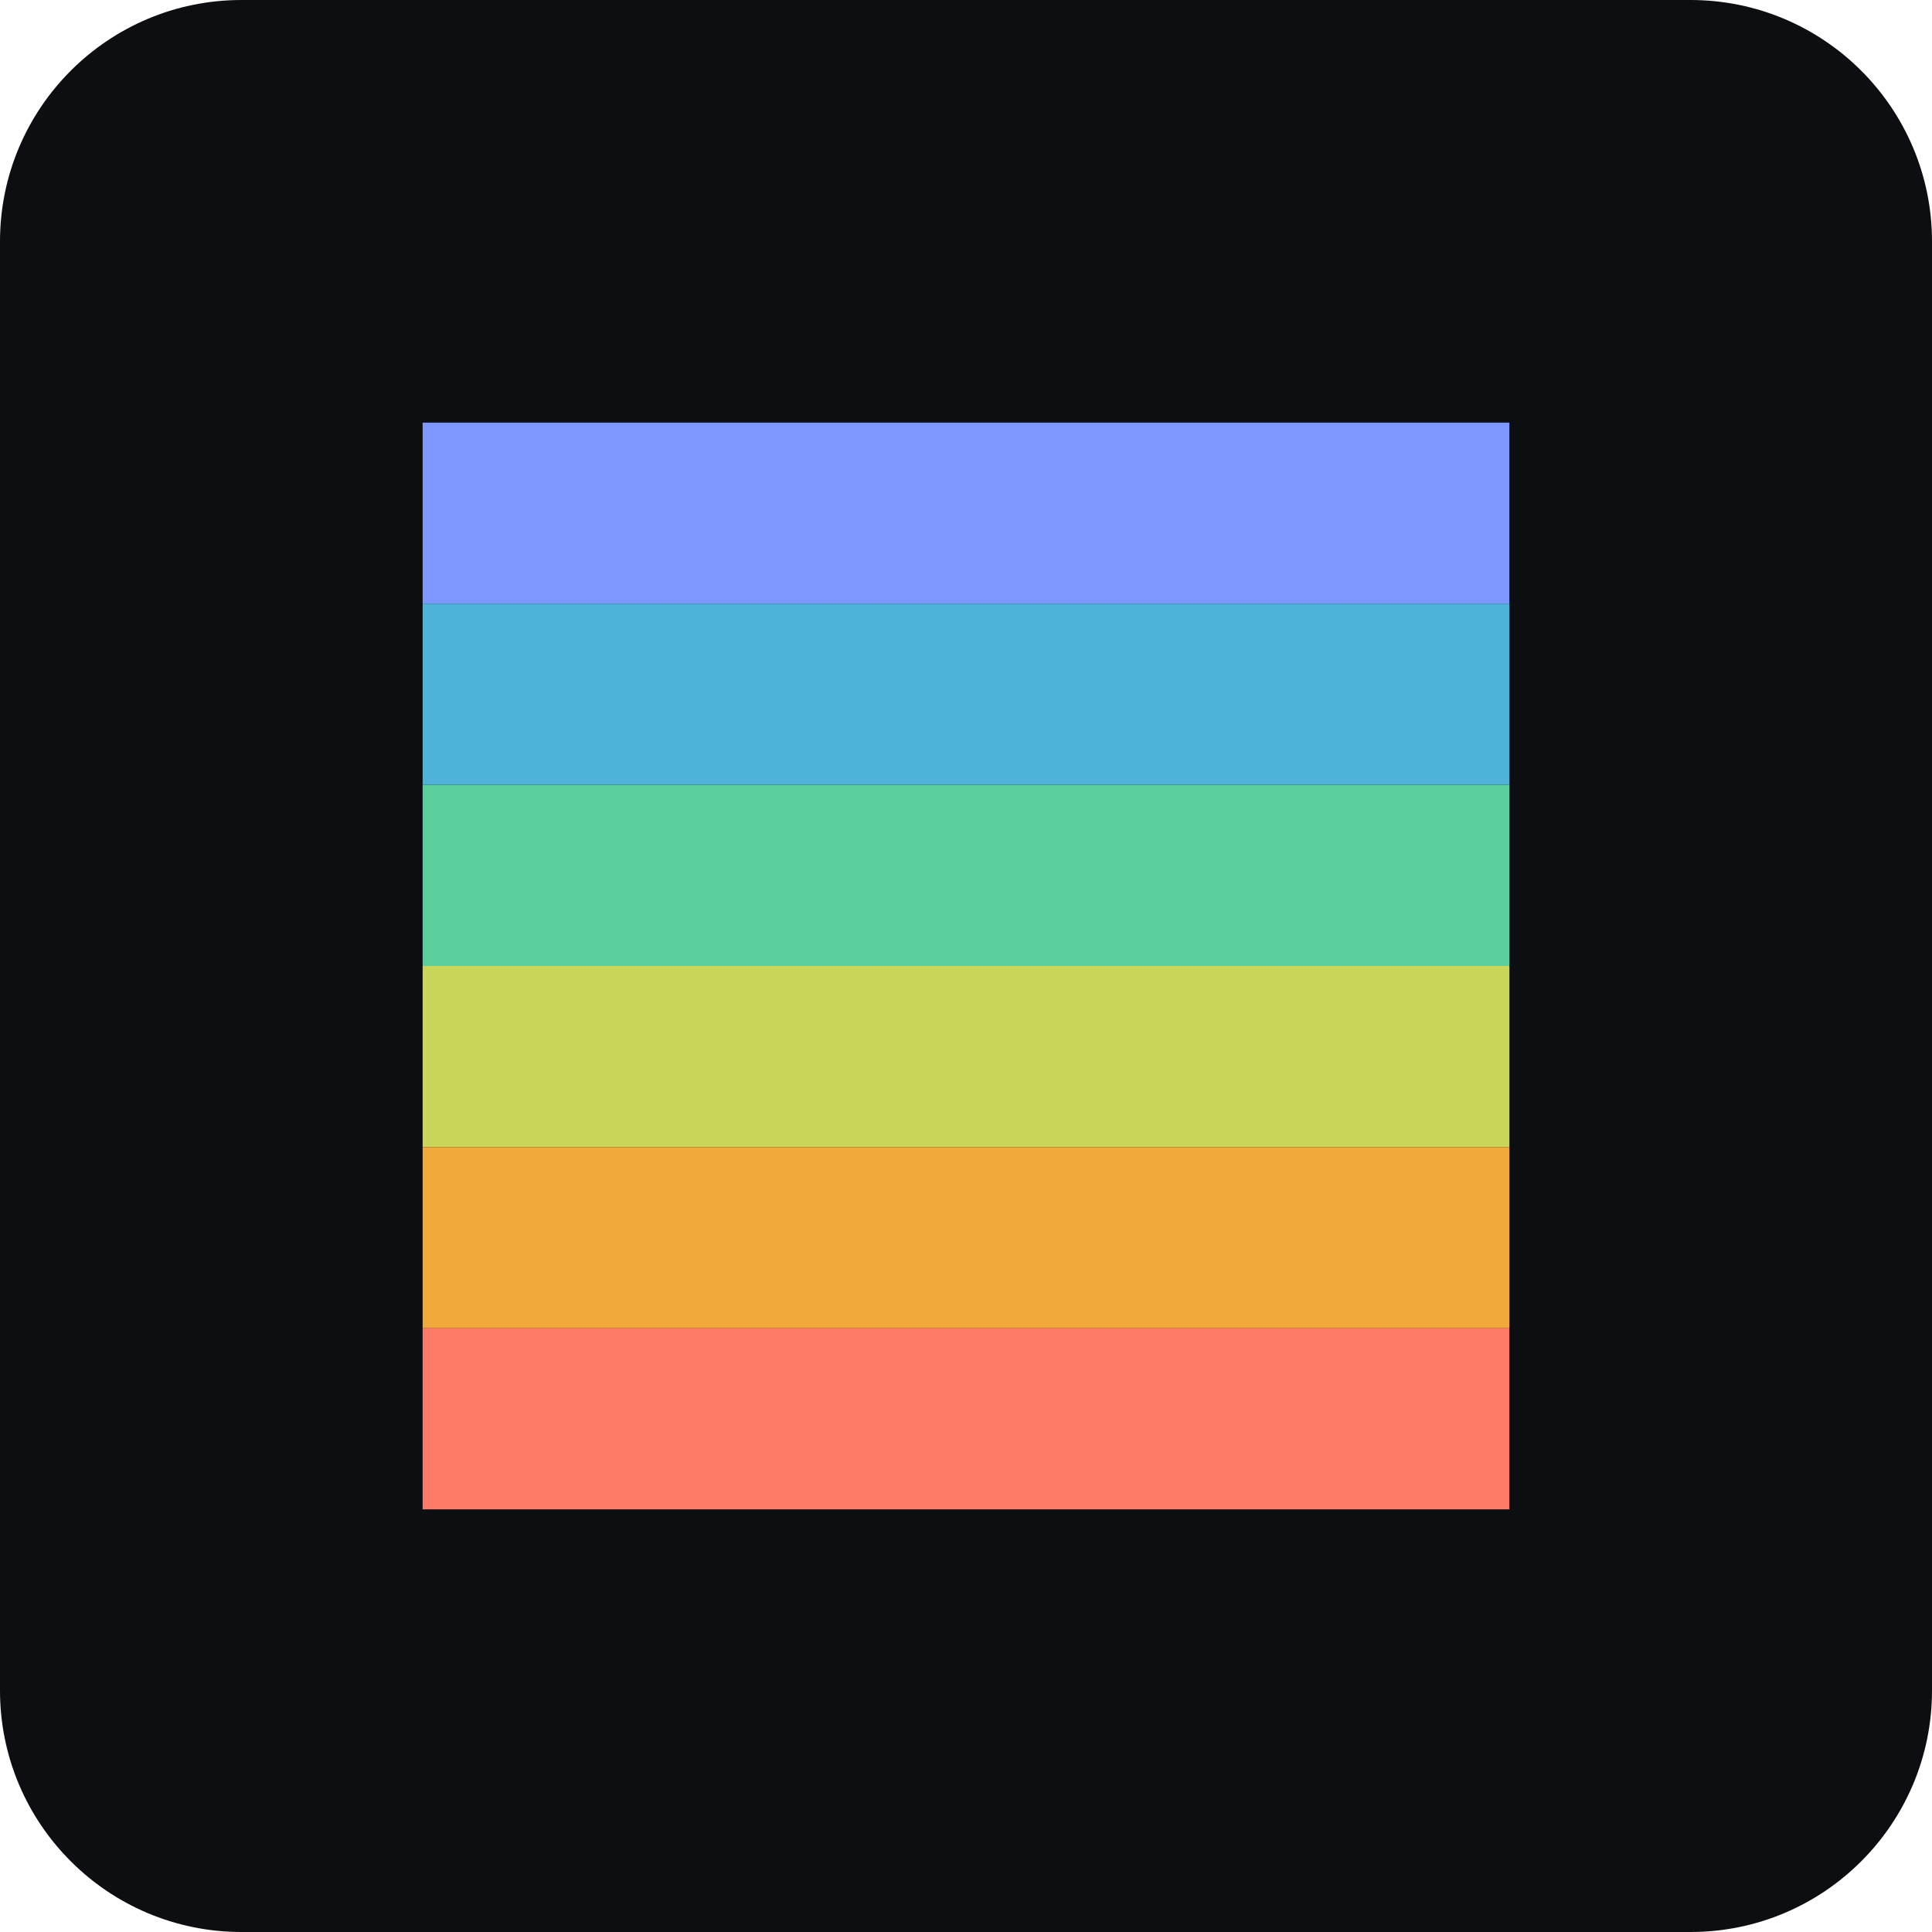
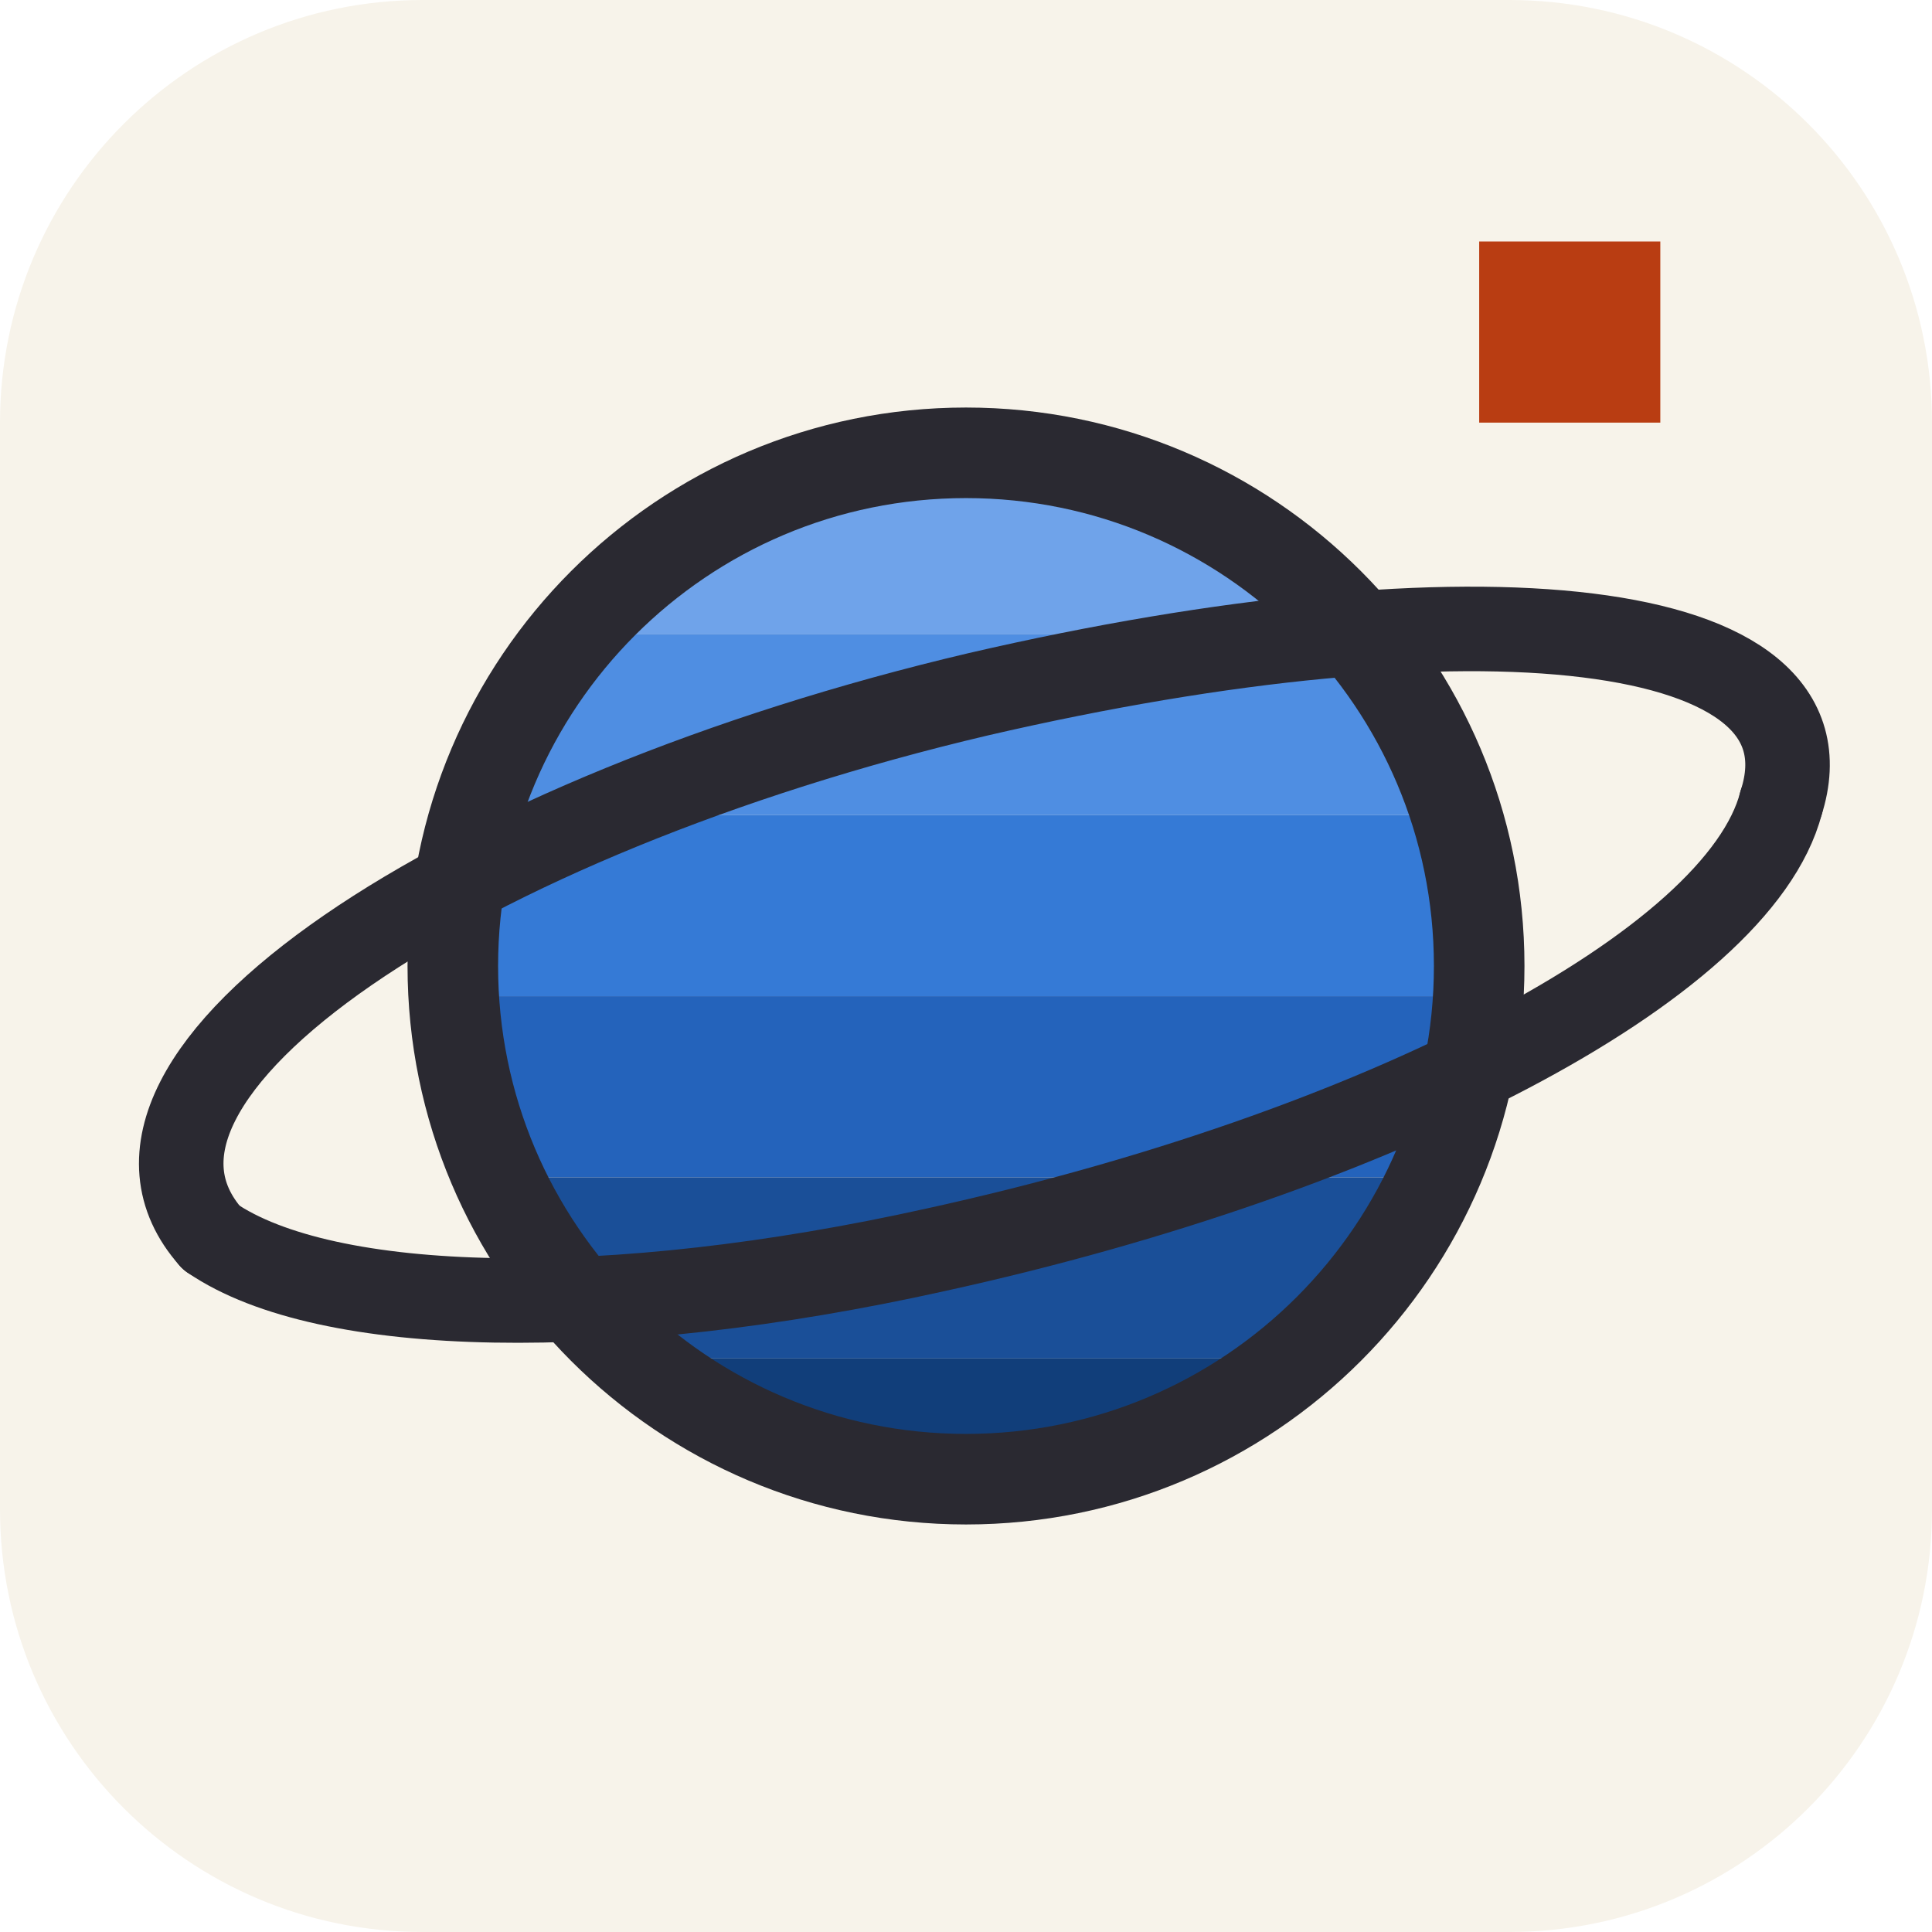
<svg xmlns="http://www.w3.org/2000/svg" viewBox="0 0 32 32">
-   <rect width="32" height="32" rx="4" fill="#0c0e11" />
-   <g transform="translate(7 7)">
-     <rect y="0" width="18" height="3" fill="#7d97ff" />
-     <rect y="3" width="18" height="3" fill="#4fb3d9" />
-     <rect y="6" width="18" height="3" fill="#5ccf9d" />
-     <rect y="9" width="18" height="3" fill="#c9d65a" />
-     <rect y="12" width="18" height="3" fill="#f2a93b" />
-     <rect y="15" width="18" height="3" fill="#ff7a66" />
+   <rect width="32" height="32" rx="7" fill="#f7f3ea" />
+   <defs>
+     <clipPath id="p">
+       <circle cx="16" cy="16" r="8.5" />
+     </clipPath>
+   </defs>
+   <g clip-path="url(#p)">
+     <rect x="6" y="7.5" width="20" height="3" fill="#6fa3ea" />
+     <rect x="6" y="10.5" width="20" height="3" fill="#4f8ee2" />
+     <rect x="6" y="13.5" width="20" height="3" fill="#357ad6" />
+     <rect x="6" y="16.5" width="20" height="3" fill="#2463bb" />
+     <rect x="6" y="19.5" width="20" height="3" fill="#1a4f98" />
+     <rect x="6" y="22.5" width="20" height="3" fill="#113e7a" />
  </g>
+   <g fill="none" stroke="#2a2931" stroke-linecap="round">
+     <circle cx="16" cy="16" r="8.5" stroke-width="1.5" />
+     <path d="M3.5 20.5c-2.4-2.7 4.2-7 12.7-9 8.2-1.9 14.3-1.3 13.3 1.8" stroke-width="1.4" />
+     <path d="M29.5 13.3c-.7 2.7-6.7 5.8-14 7.4-5.4 1.2-10.1 1.1-12-.2" stroke-width="1.4" />
+   </g>
+   <rect x="24.5" y="4" width="3" height="3" fill="#b93d12" />
</svg>
